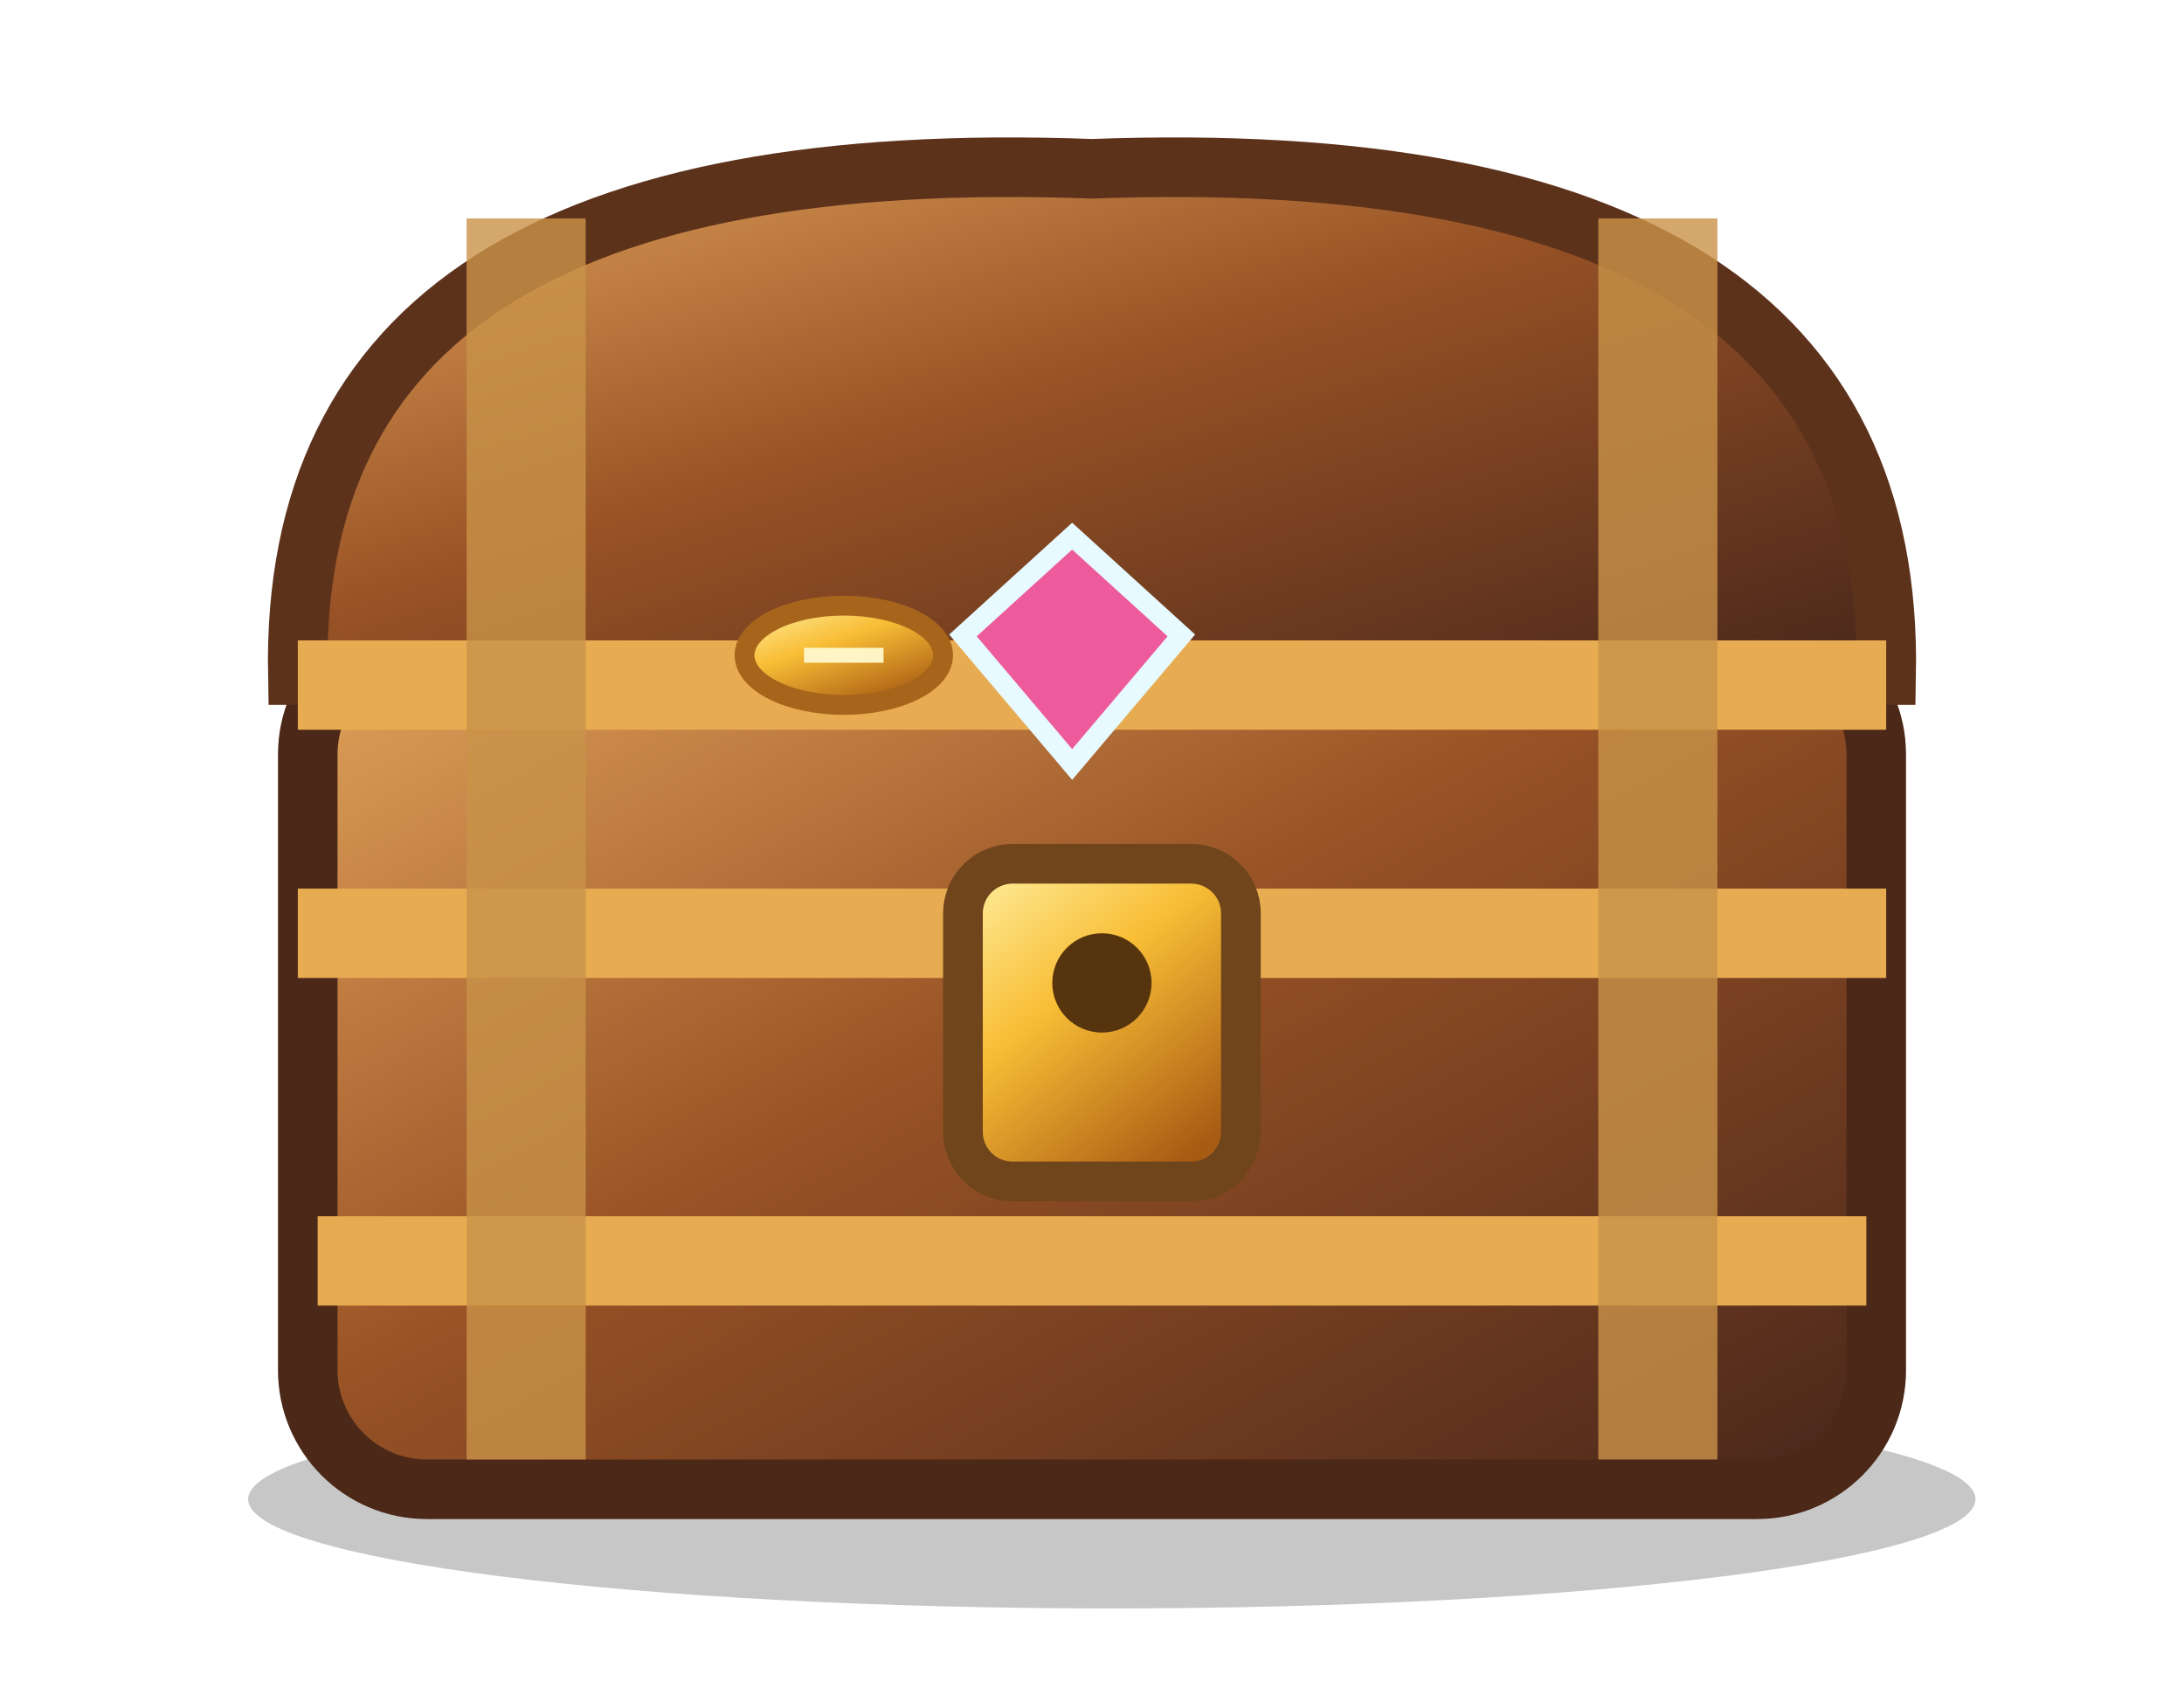
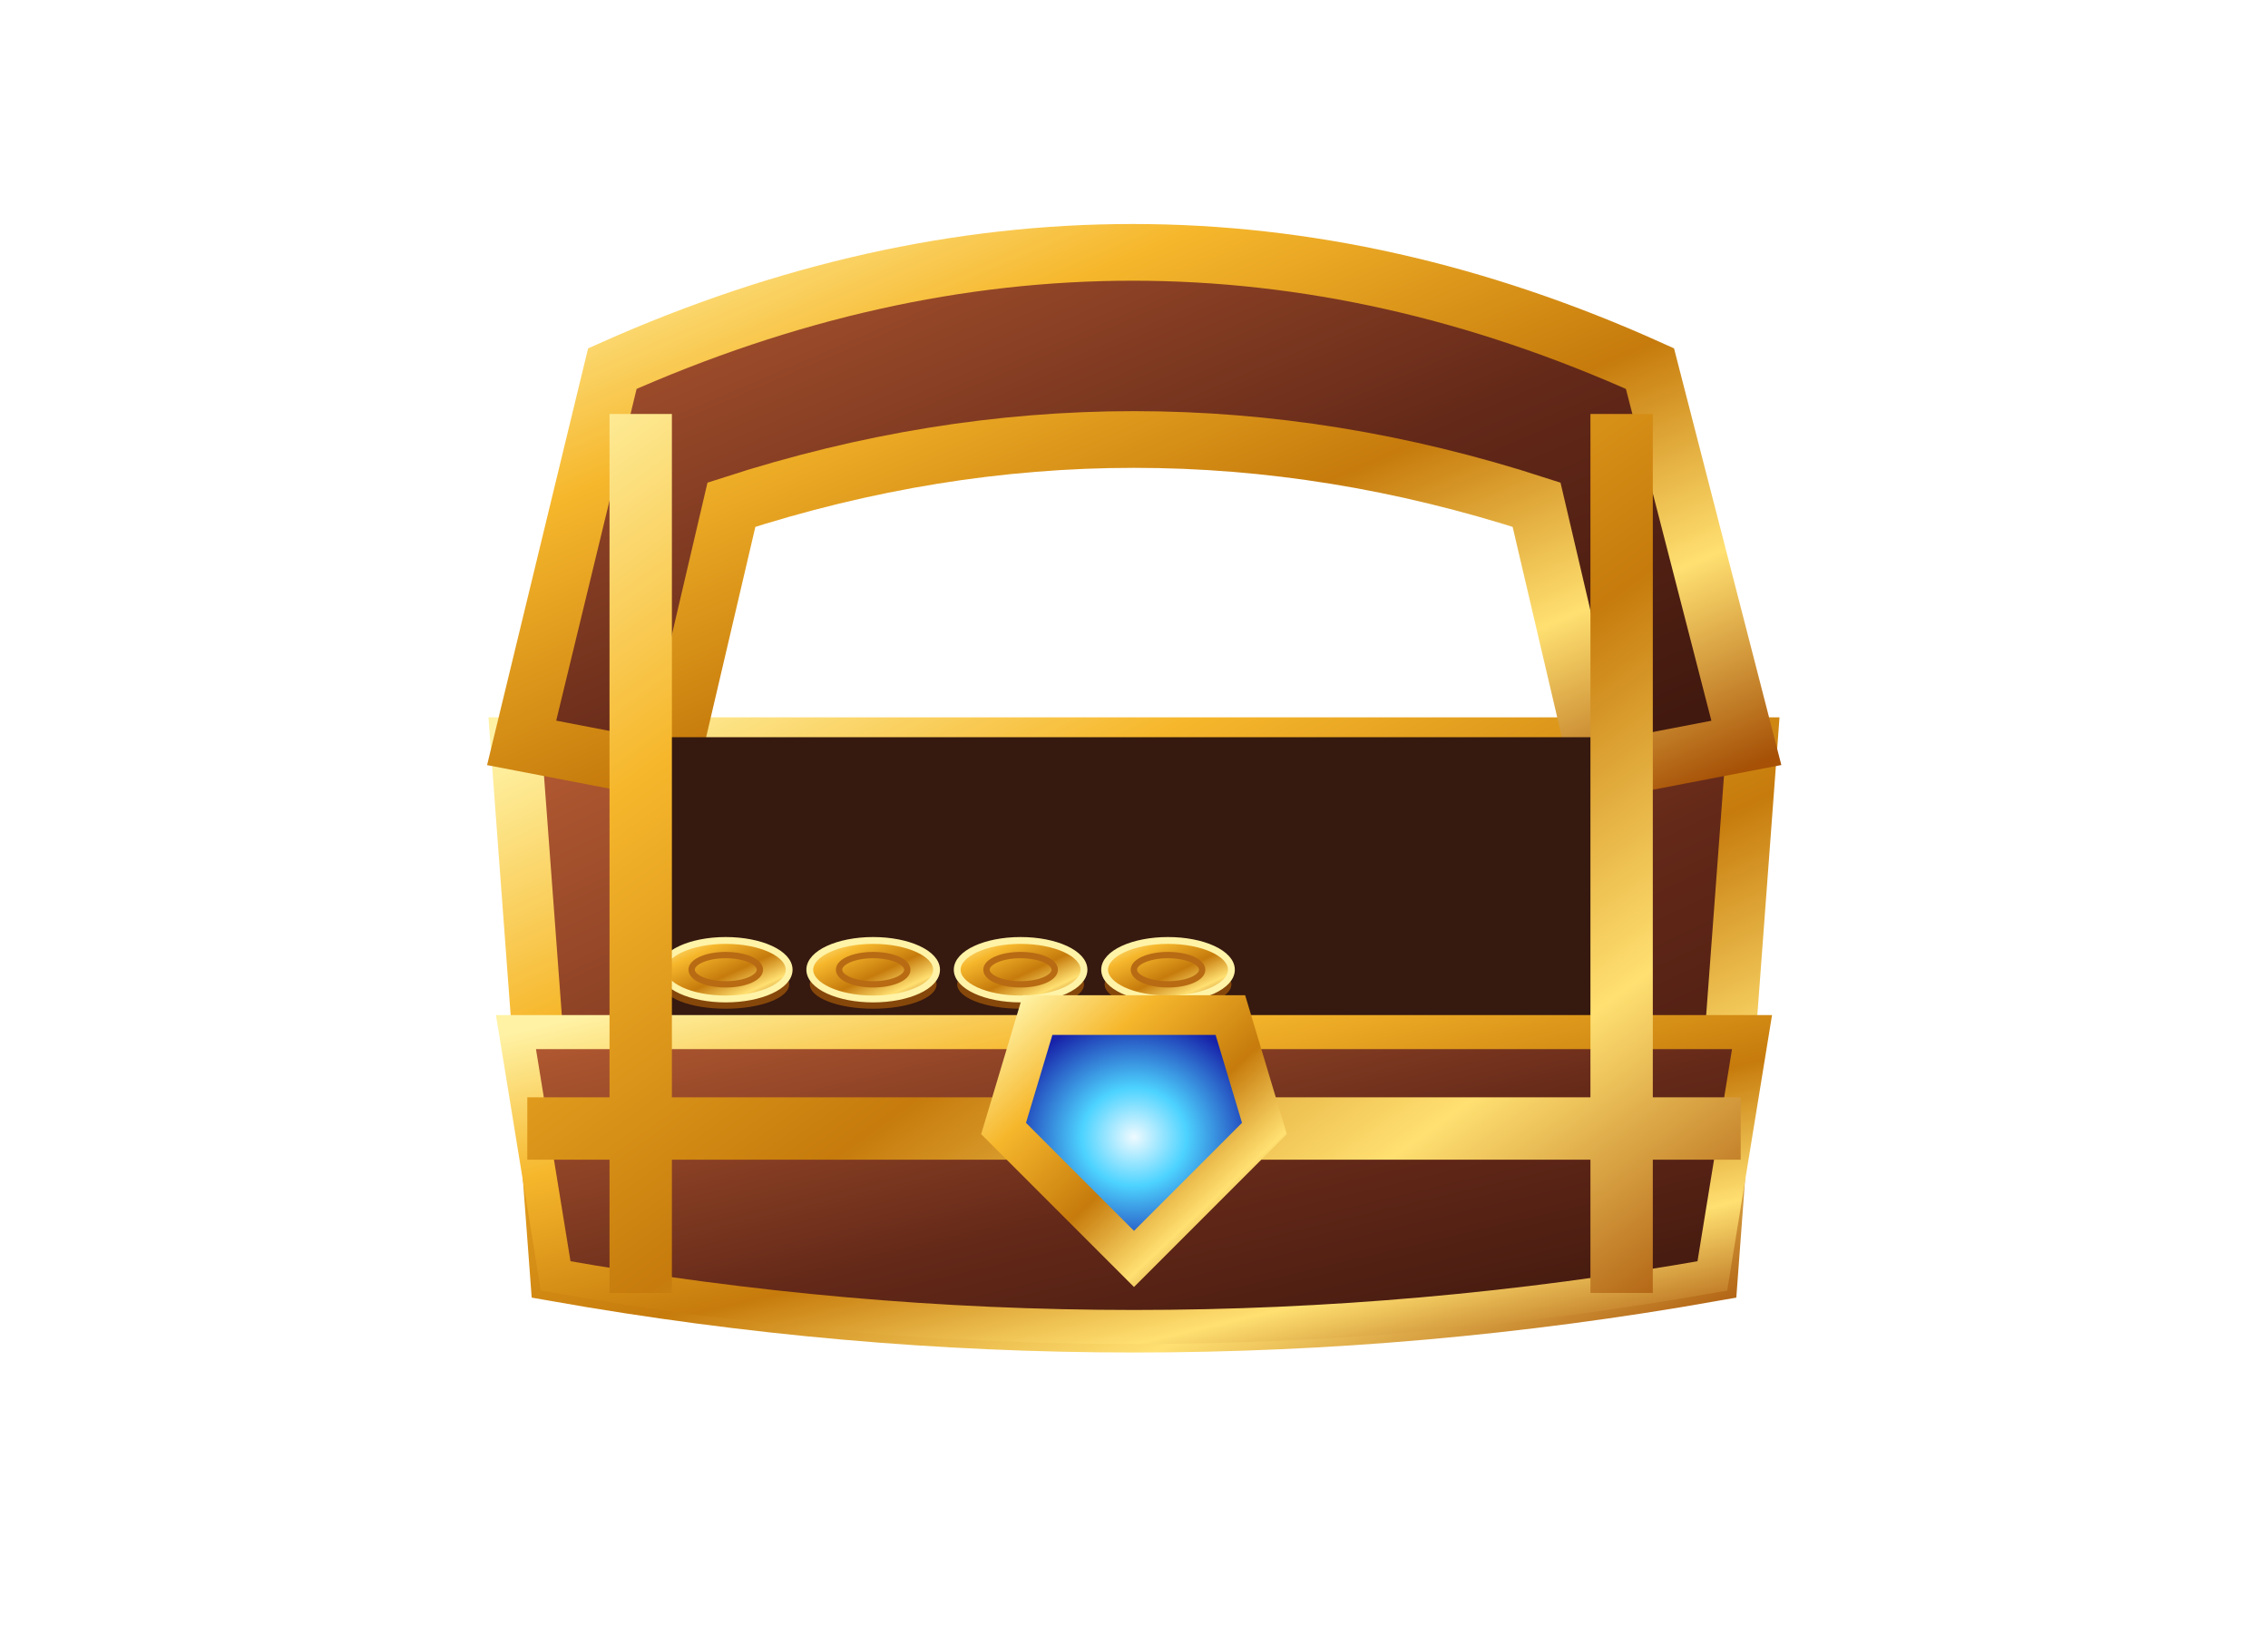
- <svg xmlns="http://www.w3.org/2000/svg" viewBox="0 0 220 170" width="220" height="170">
+ <svg xmlns="http://www.w3.org/2000/svg" viewBox="0 0 400 290" width="400" height="290">
  <defs>
-     <linearGradient id="gold" x2=".7" y2="1">
-       <stop stop-color="#fff2a5" />
-       <stop offset=".45" stop-color="#f8bd35" />
-       <stop offset="1" stop-color="#a85b13" />
+     <linearGradient id="gold" x1="0" y1="0" x2="1" y2="1">
+       <stop stop-color="#fff2a4" />
+       <stop offset=".25" stop-color="#f6b72c" />
+       <stop offset=".55" stop-color="#c67b0c" />
+       <stop offset=".78" stop-color="#ffe071" />
+       <stop offset="1" stop-color="#a65106" />
    </linearGradient>
-     <linearGradient id="wood" x2="1" y2="1">
-       <stop stop-color="#e2a45c" />
-       <stop offset=".45" stop-color="#985225" />
-       <stop offset="1" stop-color="#48261b" />
+     <linearGradient id="red" x1="0" y1="0" x2="1" y2="1">
+       <stop stop-color="#ff7259" />
+       <stop offset=".4" stop-color="#be1830" />
+       <stop offset=".8" stop-color="#730b20" />
+       <stop offset="1" stop-color="#ec4550" />
    </linearGradient>
-     <linearGradient id="steel" x2="1" y2="1">
-       <stop stop-color="#f1f5fa" />
-       <stop offset=".5" stop-color="#879aaf" />
-       <stop offset="1" stop-color="#394657" />
+     <linearGradient id="wood" x1="0" y1="0" x2="1" y2="1">
+       <stop stop-color="#b55b32" />
+       <stop offset=".55" stop-color="#632818" />
+       <stop offset="1" stop-color="#3b160d" />
    </linearGradient>
+     <linearGradient id="metal" x1="0" y1="0" x2="1" y2="1">
+       <stop stop-color="#f0e3bf" />
+       <stop offset=".23" stop-color="#9b8f80" />
+       <stop offset=".6" stop-color="#4b4b55" />
+       <stop offset=".9" stop-color="#8d8277" />
+     </linearGradient>
+     <linearGradient id="case" x1="0" y1="0" x2="1" y2="1">
+       <stop stop-color="#77707a" />
+       <stop offset=".25" stop-color="#34323b" />
+       <stop offset=".8" stop-color="#13141b" />
+       <stop offset="1" stop-color="#5a5360" />
+     </linearGradient>
+     <linearGradient id="cash" x1="0" y1="0" x2="1" y2="1">
+       <stop stop-color="#efffe2" />
+       <stop offset=".45" stop-color="#a4d3b0" />
+       <stop offset="1" stop-color="#40845c" />
+     </linearGradient>
+     <radialGradient id="gem">
+       <stop stop-color="#effaff" />
+       <stop offset=".4" stop-color="#4dd3ff" />
+       <stop offset="1" stop-color="#1722a9" />
+     </radialGradient>
+     <clipPath id="potInner">
+       <path d="M111 102 Q200 111 289 102 L280 159 Q200 184 120 159Z" />
+     </clipPath>
+     <clipPath id="bagInner">
+       <path d="M142 92 Q200 103 258 92 L255 115 Q200 131 145 115Z" />
+     </clipPath>
+     <clipPath id="chestInner">
+       <path d="M111 130 L287 130 L287 180 L111 180Z" />
+     </clipPath>
+     <clipPath id="vaultInner">
+       <path d="M145 76 L294 76 L294 195 L145 195Z" />
+     </clipPath>
+     <clipPath id="cashInner">
+       <path d="M109 134 L287 134 L287 187 L109 187Z" />
+     </clipPath>
  </defs>
-   <ellipse cx="112" cy="151" rx="87" ry="11" fill="#000" opacity=".22" />
-   <rect x="31" y="64" width="158" height="86" rx="12" fill="url(#wood)" stroke="#4c2818" stroke-width="6" />
-   <path d="M30 68 Q29 14 110 17 Q191 14 190 68Z" fill="url(#wood)" stroke="#5d321b" stroke-width="6" />
-   <path d="M30 69 H190 M30 94 H190 M32 127 H188" stroke="#e7ac51" stroke-width="9" />
-   <path d="M53 22V147 M167 22V147" stroke="#c99248" stroke-width="12" opacity=".8" />
-   <rect x="97" y="87" width="28" height="32" rx="5" fill="url(#gold)" stroke="#70451c" stroke-width="4" />
-   <circle cx="111" cy="99" r="5" fill="#56340e" />
-   <g class="jackpot-stage-contents">
-     <ellipse cx="85" cy="66" rx="10" ry="5" fill="url(#gold)" stroke="#a7651c" stroke-width="2" />
-     <path d="M81 66h8" stroke="#fff4c6" stroke-width="1.5" />
-     <path d="M108 54l11 10-11 13-11-13Z" fill="#ed5b9c" stroke="#e6faff" stroke-width="2" />
+   <path d="M91 131 L309 131 L302 225 Q200 243 98 225Z" fill="url(#wood)" stroke="url(#gold)" stroke-width="9" />
+   <path d="M92 131 L108 65 Q200 24 291 65 L308 131 L282 136 L271 89 Q200 66 129 89 L118 136Z" fill="url(#wood)" stroke="url(#gold)" stroke-width="10" />
+   <path d="M111 130 L287 130 L287 183 L111 183Z" fill="#36190f" />
+   <g clip-path="url(#chestInner)">
+     <g transform="translate(128 171) scale(0.86)">
+       <ellipse cy="3" rx="13" ry="5" fill="#86470a" />
+       <ellipse rx="13" ry="6" fill="url(#gold)" stroke="#fff3a7" stroke-width="1.4" />
+       <ellipse rx="7" ry="3" fill="none" stroke="#b86b13" stroke-width="1.3" />
+     </g>
+     <g transform="translate(154 171) scale(0.86)">
+       <ellipse cy="3" rx="13" ry="5" fill="#86470a" />
+       <ellipse rx="13" ry="6" fill="url(#gold)" stroke="#fff3a7" stroke-width="1.4" />
+       <ellipse rx="7" ry="3" fill="none" stroke="#b86b13" stroke-width="1.3" />
+     </g>
+     <g transform="translate(180 171) scale(0.86)">
+       <ellipse cy="3" rx="13" ry="5" fill="#86470a" />
+       <ellipse rx="13" ry="6" fill="url(#gold)" stroke="#fff3a7" stroke-width="1.4" />
+       <ellipse rx="7" ry="3" fill="none" stroke="#b86b13" stroke-width="1.3" />
+     </g>
+     <g transform="translate(206 171) scale(0.86)">
+       <ellipse cy="3" rx="13" ry="5" fill="#86470a" />
+       <ellipse rx="13" ry="6" fill="url(#gold)" stroke="#fff3a7" stroke-width="1.4" />
+       <ellipse rx="7" ry="3" fill="none" stroke="#b86b13" stroke-width="1.3" />
+     </g>
  </g>
+   <path d="M91 182 L309 182 L302 225 Q200 243 98 225Z" fill="url(#wood)" stroke="url(#gold)" stroke-width="6" />
+   <path d="M113 73 L113 228 M286 73 L286 228 M93 199 L307 199" stroke="url(#gold)" stroke-width="11" />
+   <path d="M183 179 L217 179 L223 199 L200 222 L177 199Z" fill="url(#gem)" stroke="url(#gold)" stroke-width="7" />
</svg>
